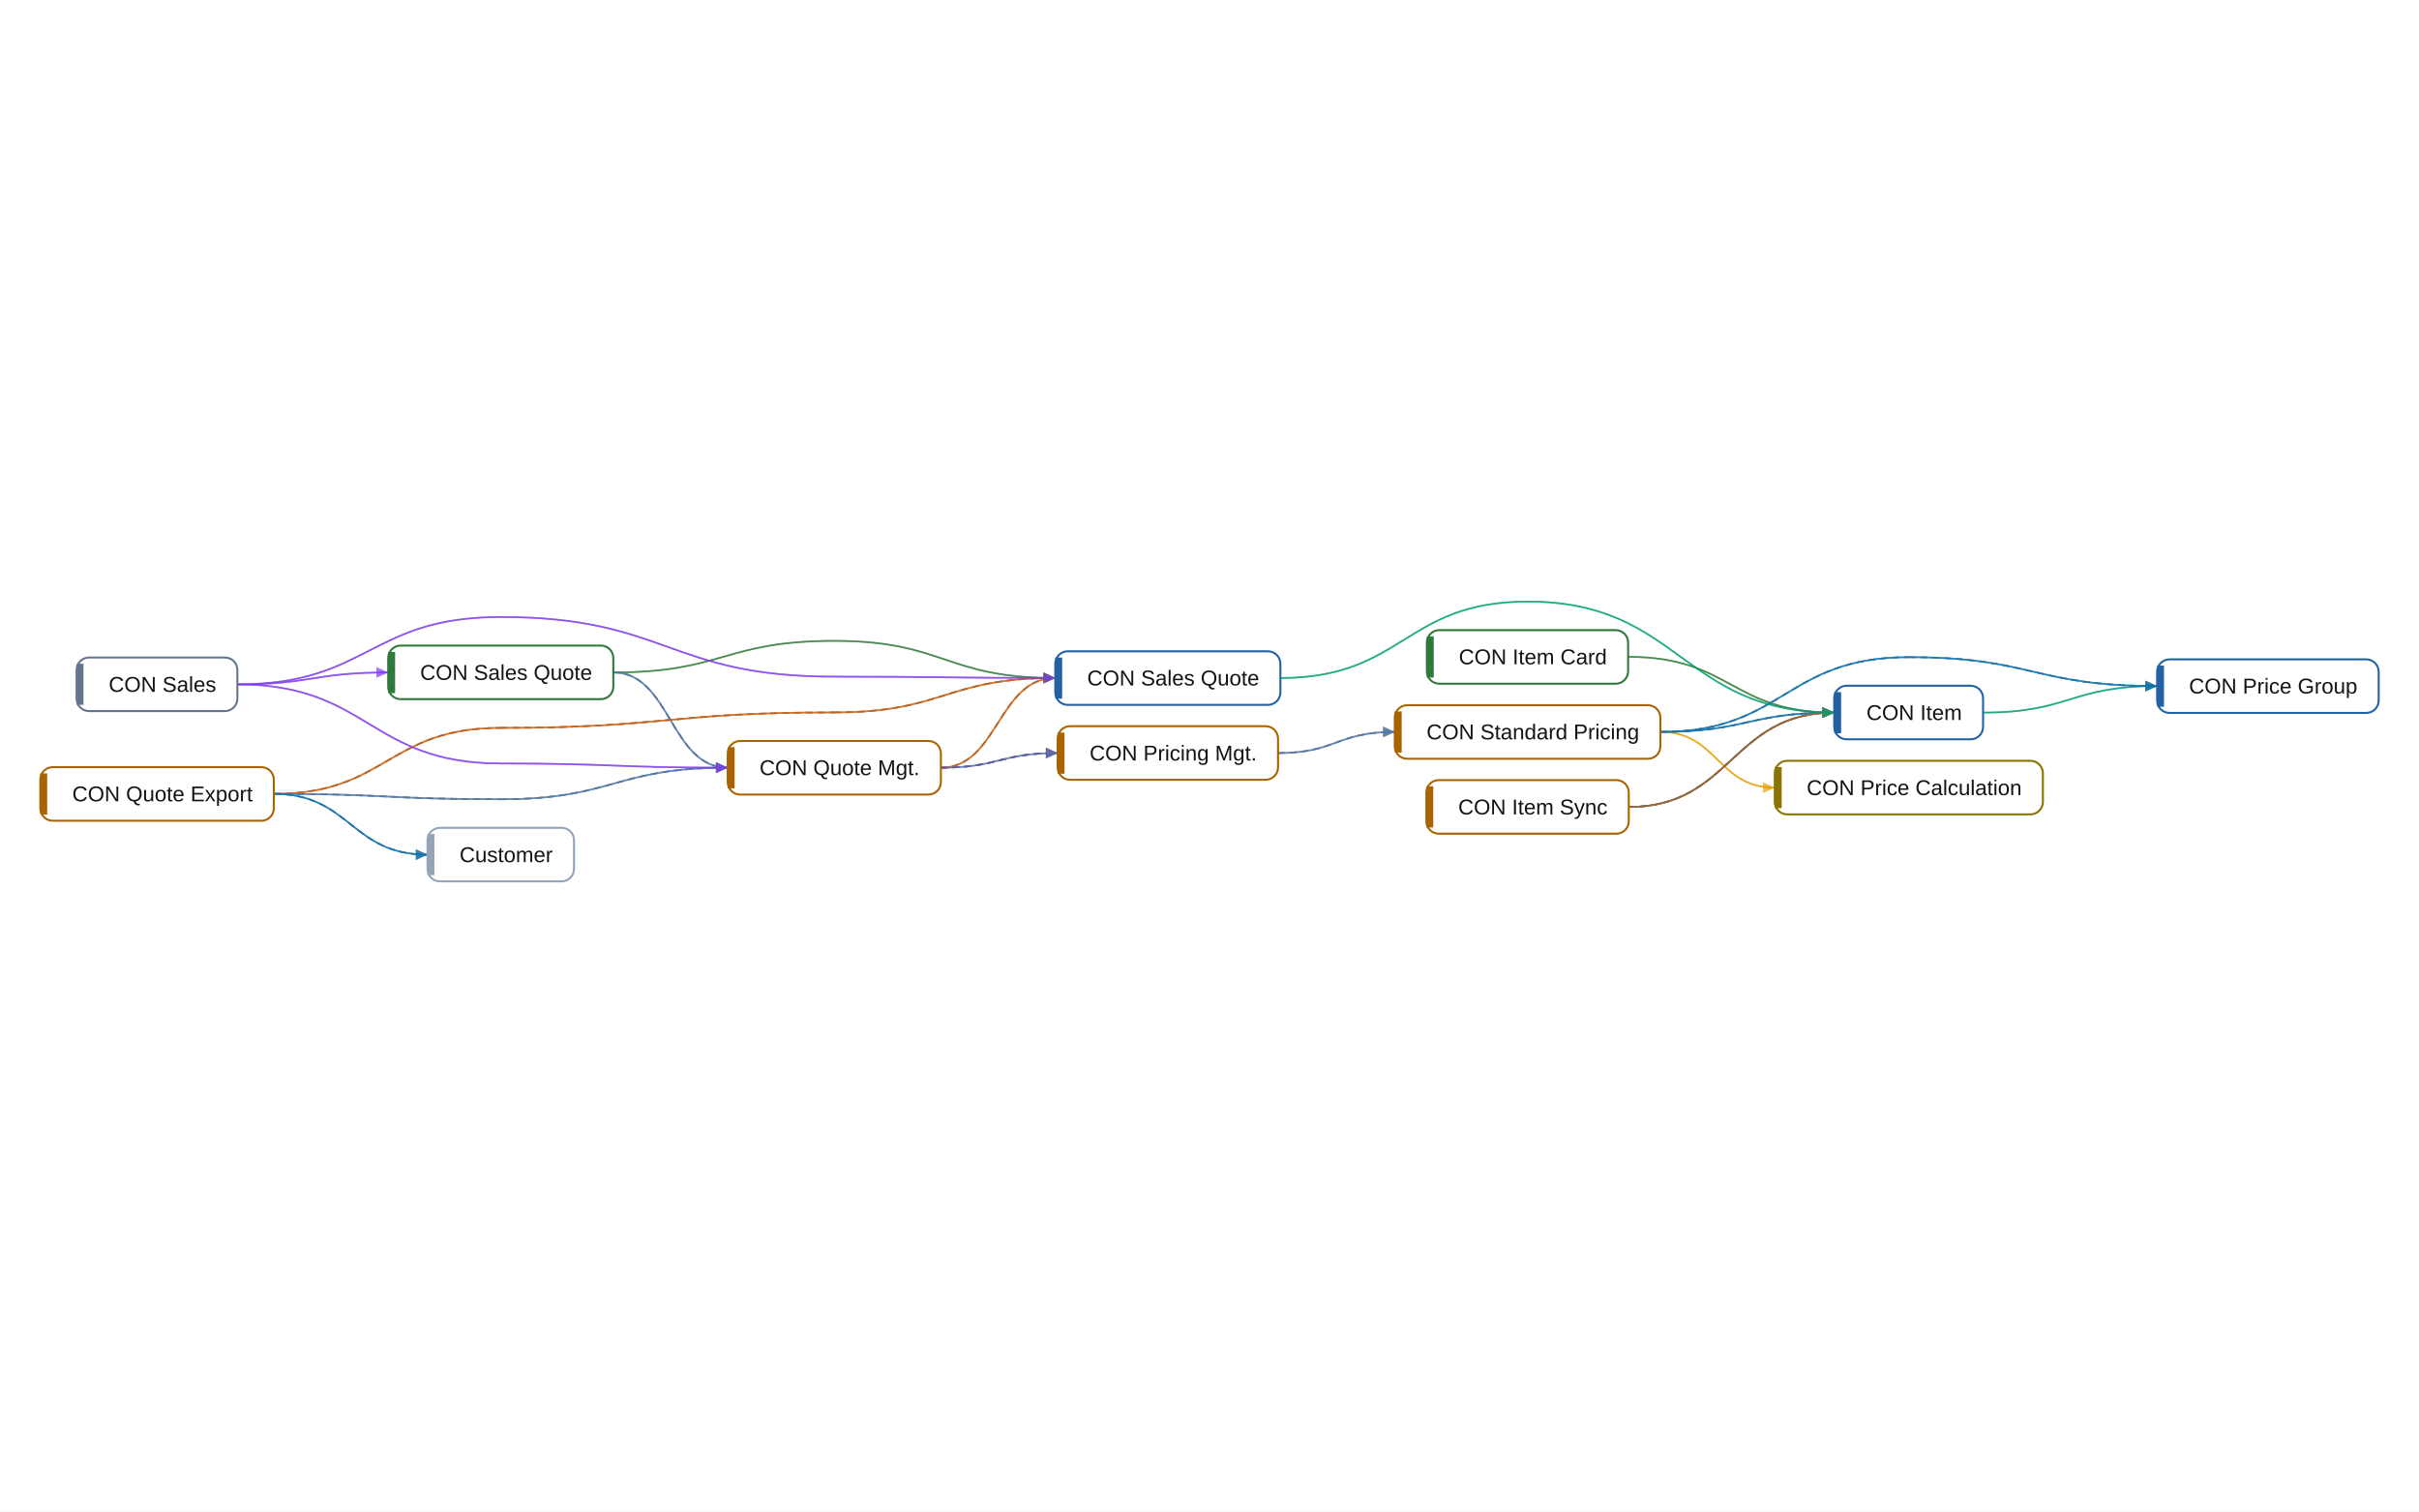
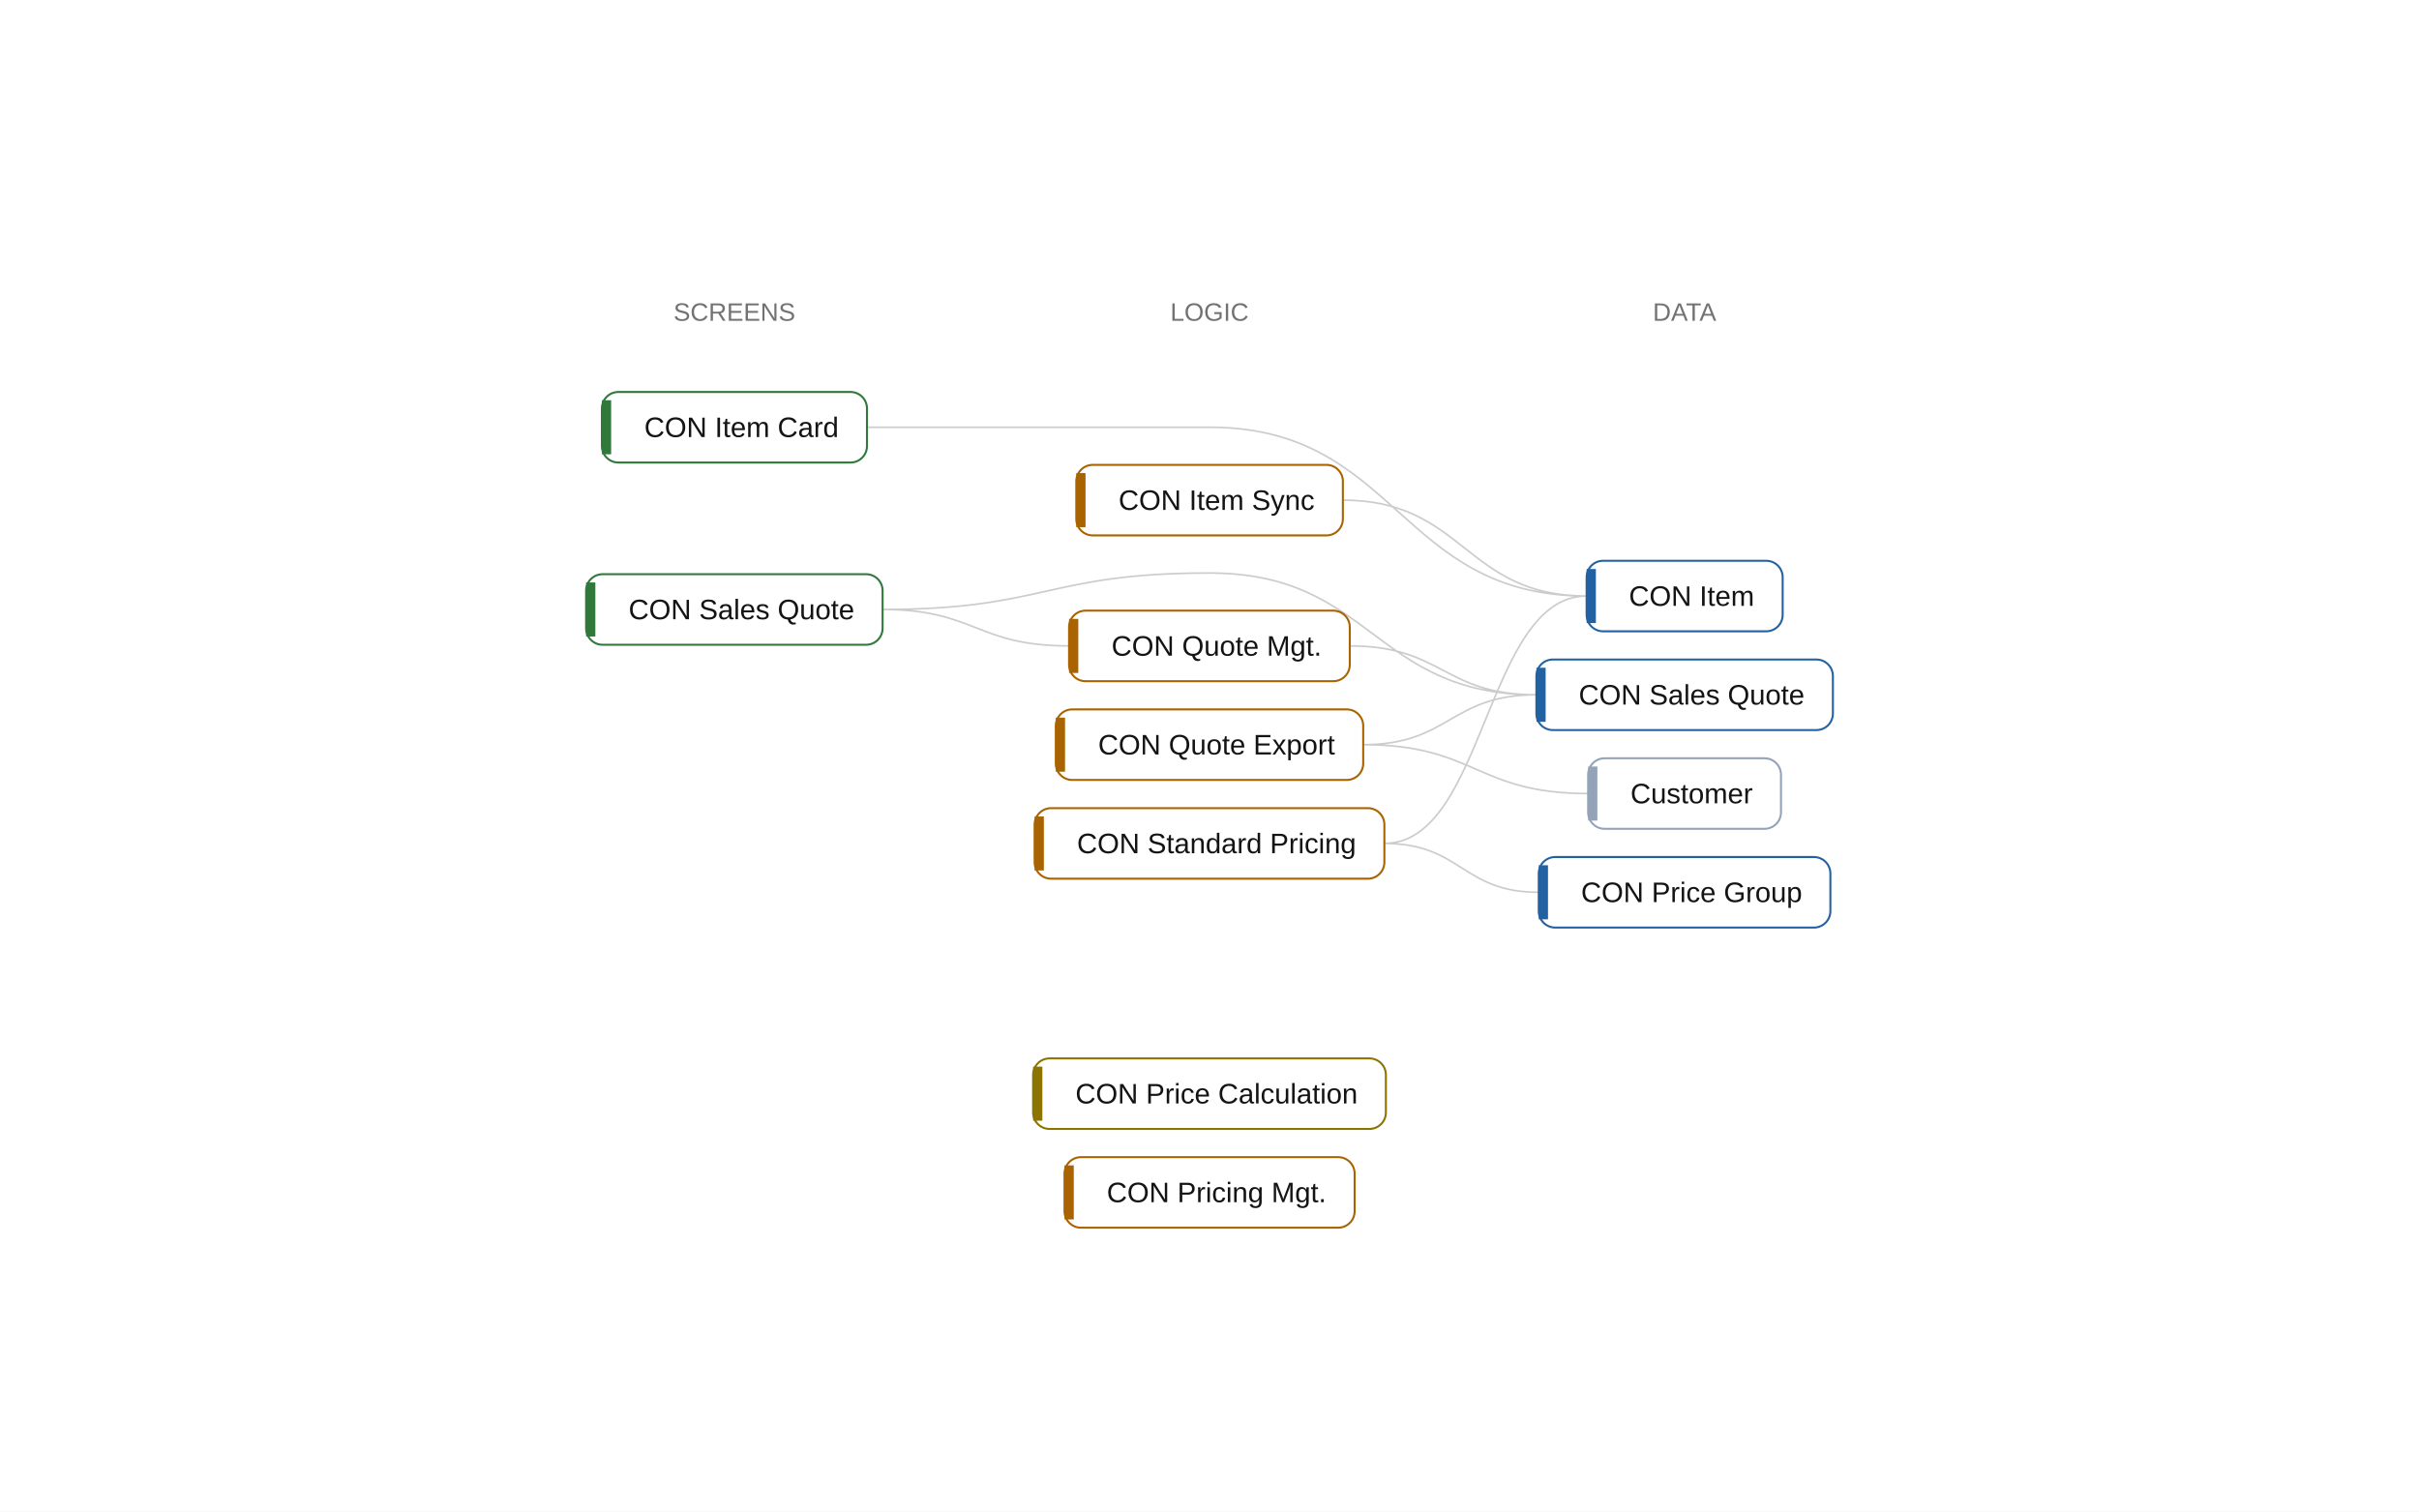
- <svg xmlns="http://www.w3.org/2000/svg" viewBox="0 0 1440 900" width="1440" height="900" role="img" aria-label="System">
+ <svg xmlns="http://www.w3.org/2000/svg" viewBox="0 0 1440 900" width="1440" height="900" role="img" aria-label="Overview">
  <rect width="1440" height="900" fill="#ffffff" />
-   <path d="M1180.6 424.3C1232.3 424.3 1232.3 408.5 1284.1 408.5M762.2 403.7C835.8 403.7 835.8 358.2 909.4 358.2M909.4 358.2C1000.7 358.2 1000.7 424.3 1091.9 424.3" fill="none" stroke="#009E73" stroke-opacity="0.55" stroke-width="1" />
-   <path d="M969.3 391.1C1030.6 391.1 1030.6 424.3 1091.9 424.3M365.1 400.4C430.9 400.4 430.9 381.6 496.6 381.6M496.6 381.6C562.4 381.6 562.4 403.7 628.2 403.7" fill="none" stroke="#31783B" stroke-opacity="0.55" stroke-width="1" />
-   <path d="M988.4 435.8C1022.5 435.8 1022.5 469 1056.5 469" fill="none" stroke="#E69F00" stroke-opacity="0.55" stroke-width="1" />
-   <path d="M988.4 435.8C1040.2 435.8 1040.2 424.3 1091.9 424.3M988.4 435.8C1062.3 435.8 1062.3 391.3 1136.3 391.3M1136.3 391.3C1210.2 391.3 1210.2 408.5 1284.1 408.5M760.8 448.4C795.5 448.4 795.5 435.8 830.3 435.8M163 472.7C230.5 472.7 230.5 433.4 298.1 433.4M298.1 433.4C397.4 433.4 397.4 424.2 496.6 424.2M496.6 424.2C562.4 424.2 562.4 403.7 628.2 403.7M163 472.7C230.5 472.7 230.5 475.9 298.1 475.9M298.1 475.9C365.6 475.9 365.6 457.1 433.2 457.1M163 472.7C208.7 472.7 208.7 508.9 254.5 508.9M969.6 480.5C1030.8 480.5 1030.8 424.3 1091.9 424.3M560.1 457.1C594.1 457.1 594.1 403.7 628.2 403.7M560.1 457.1C594.9 457.1 594.9 448.4 629.6 448.4M365.1 400.4C399.1 400.4 399.1 457.1 433.2 457.1" fill="none" stroke="#6B7280" stroke-opacity="0.55" stroke-width="1" stroke-dasharray="4 3" />
-   <path d="M988.4 435.8C1040.2 435.8 1040.2 424.3 1091.9 424.3M988.4 435.8C1062.3 435.8 1062.3 391.3 1136.3 391.3M1136.3 391.3C1210.2 391.3 1210.2 408.5 1284.1 408.5M163 472.7C208.7 472.7 208.7 508.9 254.5 508.9M969.6 480.5C1030.8 480.5 1030.8 424.3 1091.9 424.3" fill="none" stroke="#0072B2" stroke-opacity="0.55" stroke-width="1" />
-   <path d="M760.8 448.4C795.5 448.4 795.5 435.8 830.3 435.8M163 472.7C230.5 472.7 230.5 475.9 298.1 475.9M298.1 475.9C365.6 475.9 365.6 457.1 433.2 457.1M560.1 457.1C594.9 457.1 594.9 448.4 629.6 448.4M365.1 400.4C399.1 400.4 399.1 457.1 433.2 457.1" fill="none" stroke="#4C78A8" stroke-opacity="0.55" stroke-width="1" />
-   <path d="M163 472.7C230.5 472.7 230.5 433.4 298.1 433.4M298.1 433.4C397.4 433.4 397.4 424.2 496.6 424.2M496.6 424.2C562.4 424.2 562.4 403.7 628.2 403.7M969.6 480.5C1030.8 480.5 1030.8 424.3 1091.9 424.3M560.1 457.1C594.1 457.1 594.1 403.7 628.2 403.7" fill="none" stroke="#D55E00" stroke-opacity="0.55" stroke-width="1" />
-   <path d="M560.1 457.1C594.9 457.1 594.9 448.4 629.6 448.4" fill="none" stroke="#A21CAF" stroke-opacity="0.55" stroke-width="1" stroke-dasharray="4 3" />
-   <path d="M141.4 407.5C219.7 407.5 219.7 367.4 298.1 367.4M298.1 367.4C397.4 367.4 397.4 402.9 496.6 402.9M496.6 402.9C562.4 402.9 562.4 403.7 628.2 403.7M141.4 407.5C219.7 407.5 219.7 454.6 298.1 454.6M298.1 454.6C365.6 454.6 365.6 457.1 433.2 457.1M141.4 407.5C186.2 407.5 186.2 400.4 231.1 400.4" fill="none" stroke="#7C3AED" stroke-opacity="0.55" stroke-width="1" />
-   <path d="M1180.6 424.3C1232.3 424.3 1232.3 408.5 1284.1 408.5" fill="none" stroke="#009E73" stroke-opacity="0.7" stroke-width="1" />
-   <path d="M1284.1 408.5L1277.1 411.7L1277.1 405.3Z" fill="#009E73" fill-opacity="0.7" />
-   <path d="M969.3 391.1C1030.6 391.1 1030.6 424.3 1091.9 424.3" fill="none" stroke="#31783B" stroke-opacity="0.7" stroke-width="1" />
-   <path d="M1091.9 424.3L1084.9 427.5L1084.9 421.1Z" fill="#31783B" fill-opacity="0.7" />
-   <path d="M988.4 435.8C1022.5 435.8 1022.5 469 1056.5 469" fill="none" stroke="#E69F00" stroke-opacity="0.7" stroke-width="1" />
-   <path d="M1056.5 469L1049.5 472.2L1049.5 465.8Z" fill="#E69F00" fill-opacity="0.7" />
-   <path d="M988.4 435.8C1040.2 435.8 1040.2 424.3 1091.9 424.3" fill="none" stroke="#6B7280" stroke-opacity="0.7" stroke-width="1" stroke-dasharray="4 3" />
-   <path d="M1091.9 424.3L1084.9 427.5L1084.9 421.1Z" fill="#6B7280" fill-opacity="0.7" />
-   <path d="M988.4 435.8C1040.2 435.8 1040.2 424.3 1091.9 424.3" fill="none" stroke="#0072B2" stroke-opacity="0.7" stroke-width="1" />
-   <path d="M1091.9 424.3L1084.9 427.5L1084.9 421.1Z" fill="#0072B2" fill-opacity="0.7" />
-   <path d="M988.4 435.8C1062.3 435.8 1062.3 391.3 1136.3 391.3M1136.3 391.3C1210.2 391.3 1210.2 408.5 1284.1 408.5" fill="none" stroke="#6B7280" stroke-opacity="0.7" stroke-width="1" stroke-dasharray="4 3" />
-   <path d="M1284.1 408.5L1277.1 411.7L1277.1 405.3Z" fill="#6B7280" fill-opacity="0.7" />
-   <path d="M988.4 435.8C1062.3 435.8 1062.3 391.3 1136.3 391.3M1136.3 391.3C1210.2 391.3 1210.2 408.5 1284.1 408.5" fill="none" stroke="#0072B2" stroke-opacity="0.7" stroke-width="1" />
-   <path d="M1284.1 408.5L1277.1 411.7L1277.1 405.3Z" fill="#0072B2" fill-opacity="0.7" />
-   <path d="M760.8 448.4C795.5 448.4 795.5 435.8 830.3 435.8" fill="none" stroke="#6B7280" stroke-opacity="0.7" stroke-width="1" stroke-dasharray="4 3" />
-   <path d="M830.3 435.8L823.3 439L823.3 432.6Z" fill="#6B7280" fill-opacity="0.7" />
-   <path d="M760.8 448.4C795.5 448.4 795.5 435.8 830.3 435.8" fill="none" stroke="#4C78A8" stroke-opacity="0.7" stroke-width="1" />
-   <path d="M830.3 435.8L823.3 439L823.3 432.6Z" fill="#4C78A8" fill-opacity="0.7" />
-   <path d="M163 472.7C230.5 472.7 230.5 433.4 298.1 433.4M298.1 433.4C397.4 433.4 397.4 424.2 496.6 424.2M496.6 424.2C562.4 424.2 562.4 403.7 628.2 403.7" fill="none" stroke="#6B7280" stroke-opacity="0.7" stroke-width="1" stroke-dasharray="4 3" />
-   <path d="M628.2 403.7L621.2 406.9L621.2 400.5Z" fill="#6B7280" fill-opacity="0.7" />
-   <path d="M163 472.7C230.5 472.7 230.5 433.4 298.1 433.4M298.1 433.4C397.4 433.4 397.4 424.2 496.6 424.2M496.6 424.2C562.4 424.2 562.4 403.7 628.2 403.7" fill="none" stroke="#D55E00" stroke-opacity="0.7" stroke-width="1" />
-   <path d="M628.2 403.7L621.2 406.9L621.2 400.5Z" fill="#D55E00" fill-opacity="0.7" />
-   <path d="M163 472.7C230.5 472.7 230.5 475.9 298.1 475.9M298.1 475.9C365.6 475.9 365.6 457.1 433.2 457.1" fill="none" stroke="#6B7280" stroke-opacity="0.7" stroke-width="1" stroke-dasharray="4 3" />
-   <path d="M433.2 457.1L426.2 460.3L426.2 453.9Z" fill="#6B7280" fill-opacity="0.7" />
-   <path d="M163 472.7C230.5 472.7 230.5 475.9 298.1 475.9M298.1 475.9C365.6 475.9 365.6 457.1 433.2 457.1" fill="none" stroke="#4C78A8" stroke-opacity="0.7" stroke-width="1" />
-   <path d="M433.2 457.1L426.2 460.3L426.2 453.9Z" fill="#4C78A8" fill-opacity="0.7" />
-   <path d="M163 472.7C208.7 472.7 208.7 508.9 254.5 508.9" fill="none" stroke="#6B7280" stroke-opacity="0.7" stroke-width="1" stroke-dasharray="4 3" />
-   <path d="M254.5 508.9L247.5 512.1L247.5 505.7Z" fill="#6B7280" fill-opacity="0.7" />
-   <path d="M163 472.7C208.7 472.7 208.7 508.9 254.5 508.9" fill="none" stroke="#0072B2" stroke-opacity="0.7" stroke-width="1" />
-   <path d="M254.5 508.9L247.5 512.1L247.5 505.7Z" fill="#0072B2" fill-opacity="0.7" />
-   <path d="M969.6 480.5C1030.8 480.5 1030.8 424.3 1091.9 424.3" fill="none" stroke="#6B7280" stroke-opacity="0.7" stroke-width="1" stroke-dasharray="4 3" />
-   <path d="M1091.9 424.3L1084.9 427.5L1084.9 421.1Z" fill="#6B7280" fill-opacity="0.7" />
-   <path d="M969.6 480.5C1030.8 480.5 1030.8 424.3 1091.9 424.3" fill="none" stroke="#0072B2" stroke-opacity="0.7" stroke-width="1" />
-   <path d="M1091.9 424.3L1084.9 427.5L1084.9 421.1Z" fill="#0072B2" fill-opacity="0.7" />
-   <path d="M969.6 480.5C1030.8 480.5 1030.8 424.3 1091.9 424.3" fill="none" stroke="#D55E00" stroke-opacity="0.7" stroke-width="1" />
-   <path d="M1091.9 424.3L1084.9 427.5L1084.9 421.1Z" fill="#D55E00" fill-opacity="0.7" />
-   <path d="M762.2 403.7C835.8 403.7 835.8 358.2 909.4 358.2M909.4 358.2C1000.7 358.2 1000.7 424.3 1091.9 424.3" fill="none" stroke="#009E73" stroke-opacity="0.7" stroke-width="1" />
-   <path d="M1091.9 424.3L1084.9 427.5L1084.9 421.1Z" fill="#009E73" fill-opacity="0.7" />
-   <path d="M560.1 457.1C594.1 457.1 594.1 403.7 628.2 403.7" fill="none" stroke="#6B7280" stroke-opacity="0.7" stroke-width="1" stroke-dasharray="4 3" />
-   <path d="M628.2 403.7L621.2 406.9L621.2 400.5Z" fill="#6B7280" fill-opacity="0.7" />
-   <path d="M560.1 457.1C594.1 457.1 594.1 403.7 628.2 403.7" fill="none" stroke="#D55E00" stroke-opacity="0.7" stroke-width="1" />
-   <path d="M628.2 403.7L621.2 406.9L621.2 400.5Z" fill="#D55E00" fill-opacity="0.7" />
-   <path d="M560.1 457.1C594.9 457.1 594.9 448.4 629.6 448.4" fill="none" stroke="#6B7280" stroke-opacity="0.7" stroke-width="1" stroke-dasharray="4 3" />
-   <path d="M629.6 448.4L622.6 451.6L622.6 445.2Z" fill="#6B7280" fill-opacity="0.7" />
-   <path d="M560.1 457.1C594.9 457.1 594.9 448.4 629.6 448.4" fill="none" stroke="#A21CAF" stroke-opacity="0.7" stroke-width="1" stroke-dasharray="4 3" />
-   <path d="M629.6 448.4L622.6 451.6L622.6 445.2Z" fill="#A21CAF" fill-opacity="0.7" />
-   <path d="M560.1 457.1C594.9 457.1 594.9 448.4 629.6 448.4" fill="none" stroke="#4C78A8" stroke-opacity="0.7" stroke-width="1" />
-   <path d="M629.6 448.4L622.6 451.6L622.6 445.2Z" fill="#4C78A8" fill-opacity="0.7" />
-   <path d="M365.1 400.4C430.9 400.4 430.9 381.6 496.6 381.6M496.6 381.6C562.4 381.6 562.4 403.7 628.2 403.7" fill="none" stroke="#31783B" stroke-opacity="0.7" stroke-width="1" />
-   <path d="M628.2 403.7L621.2 406.9L621.2 400.5Z" fill="#31783B" fill-opacity="0.7" />
-   <path d="M365.1 400.4C399.1 400.4 399.1 457.1 433.2 457.1" fill="none" stroke="#6B7280" stroke-opacity="0.7" stroke-width="1" stroke-dasharray="4 3" />
-   <path d="M433.2 457.1L426.2 460.3L426.2 453.9Z" fill="#6B7280" fill-opacity="0.7" />
-   <path d="M365.1 400.4C399.1 400.4 399.1 457.1 433.2 457.1" fill="none" stroke="#4C78A8" stroke-opacity="0.7" stroke-width="1" />
-   <path d="M433.2 457.1L426.2 460.3L426.2 453.9Z" fill="#4C78A8" fill-opacity="0.7" />
-   <path d="M141.4 407.5C219.7 407.5 219.7 367.4 298.1 367.4M298.1 367.4C397.4 367.4 397.4 402.9 496.6 402.9M496.6 402.9C562.4 402.9 562.4 403.7 628.2 403.7" fill="none" stroke="#7C3AED" stroke-opacity="0.7" stroke-width="1" />
-   <path d="M628.2 403.7L621.2 406.9L621.2 400.5Z" fill="#7C3AED" fill-opacity="0.7" />
-   <path d="M141.4 407.5C219.7 407.5 219.7 454.6 298.1 454.6M298.1 454.6C365.6 454.6 365.6 457.1 433.2 457.1" fill="none" stroke="#7C3AED" stroke-opacity="0.7" stroke-width="1" />
-   <path d="M433.2 457.1L426.2 460.3L426.2 453.9Z" fill="#7C3AED" fill-opacity="0.7" />
-   <path d="M141.4 407.5C186.2 407.5 186.2 400.4 231.1 400.4" fill="none" stroke="#7C3AED" stroke-opacity="0.7" stroke-width="1" />
-   <path d="M231.1 400.4L224.1 403.6L224.1 397.2Z" fill="#7C3AED" fill-opacity="0.7" />
+   <path d="M516 254.4C618 254.4 618 254.4 720 254.4M720 254.4C832.3 254.4 832.3 354.9 944.5 354.9M824.1 502.2C884.3 502.2 884.3 354.9 944.5 354.9M824.1 502.2C870.1 502.2 870.1 531.3 916 531.3M811.5 443.4C863.1 443.4 863.1 413.7 914.6 413.7M811.5 443.4C878.5 443.4 878.5 472.5 945.4 472.5M799.3 297.8C871.9 297.8 871.9 354.9 944.5 354.9M803.6 384.6C859.1 384.6 859.1 413.7 914.6 413.7M525.4 362.9C622.7 362.9 622.7 341.2 720 341.2M720 341.2C817.3 341.2 817.3 413.7 914.6 413.7M525.4 362.9C580.9 362.9 580.9 384.6 636.4 384.6" fill="none" stroke="#6b6b6b" stroke-opacity="0.34" stroke-width="1" />
+   <text x="437.2" y="185.8" font-size="15" font-family="Liberation Sans, Arial, Helvetica, sans-serif" fill="#6b6b6b" fill-opacity="0.95" dominant-baseline="central" text-anchor="middle">SCREENS</text>
+   <text x="720" y="185.8" font-size="15" font-family="Liberation Sans, Arial, Helvetica, sans-serif" fill="#6b6b6b" fill-opacity="0.95" dominant-baseline="central" text-anchor="middle">LOGIC</text>
+   <text x="1002.8" y="185.8" font-size="15" font-family="Liberation Sans, Arial, Helvetica, sans-serif" fill="#6b6b6b" fill-opacity="0.95" dominant-baseline="central" text-anchor="middle">DATA</text>
  <g opacity="1">
-     <rect x="1091.9" y="408.3" width="88.6" height="31.9" rx="7.4" fill="#ffffff" stroke="#2362A2" stroke-width="1.2" />
-     <rect x="1091.9" y="412.1" width="4.1" height="24.5" fill="#2362A2" />
+     <rect x="944.5" y="333.9" width="116.7" height="42" rx="9.8" fill="#ffffff" stroke="#2362A2" stroke-width="1.2" />
+     <rect x="944.5" y="338.8" width="5.5" height="32.2" fill="#2362A2" />
  </g>
-   <text x="1139.5" y="424.3" font-size="12.8" font-family="Liberation Sans, Arial, Helvetica, sans-serif" fill="#141414" fill-opacity="1" dominant-baseline="central" text-anchor="middle">CON Item</text>
+   <text x="1007" y="354.9" font-size="16.8" font-family="Liberation Sans, Arial, Helvetica, sans-serif" fill="#141414" fill-opacity="1" dominant-baseline="central" text-anchor="middle">CON Item</text>
  <g opacity="1">
-     <rect x="1284.1" y="392.6" width="131.9" height="31.9" rx="7.4" fill="#ffffff" stroke="#2362A2" stroke-width="1.2" />
-     <rect x="1284.1" y="396.3" width="4.1" height="24.5" fill="#2362A2" />
+     <rect x="916" y="510.3" width="173.6" height="42" rx="9.8" fill="#ffffff" stroke="#2362A2" stroke-width="1.2" />
+     <rect x="916" y="515.2" width="5.5" height="32.2" fill="#2362A2" />
  </g>
-   <text x="1353.2" y="408.5" font-size="12.8" font-family="Liberation Sans, Arial, Helvetica, sans-serif" fill="#141414" fill-opacity="1" dominant-baseline="central" text-anchor="middle">CON Price Group</text>
+   <text x="1007" y="531.3" font-size="16.8" font-family="Liberation Sans, Arial, Helvetica, sans-serif" fill="#141414" fill-opacity="1" dominant-baseline="central" text-anchor="middle">CON Price Group</text>
  <g opacity="1">
-     <rect x="849.4" y="375.2" width="119.8" height="31.9" rx="7.4" fill="#ffffff" stroke="#31783B" stroke-width="1.2" />
-     <rect x="849.4" y="378.9" width="4.1" height="24.5" fill="#31783B" />
+     <rect x="358.3" y="233.4" width="157.8" height="42" rx="9.8" fill="#ffffff" stroke="#31783B" stroke-width="1.2" />
+     <rect x="358.3" y="238.3" width="5.5" height="32.2" fill="#31783B" />
  </g>
-   <text x="912.5" y="391.1" font-size="12.8" font-family="Liberation Sans, Arial, Helvetica, sans-serif" fill="#141414" fill-opacity="1" dominant-baseline="central" text-anchor="middle">CON Item Card</text>
+   <text x="441.4" y="254.4" font-size="16.8" font-family="Liberation Sans, Arial, Helvetica, sans-serif" fill="#141414" fill-opacity="1" dominant-baseline="central" text-anchor="middle">CON Item Card</text>
  <g opacity="1">
-     <rect x="1056.5" y="453" width="159.6" height="31.9" rx="7.4" fill="#ffffff" stroke="#8B7400" stroke-width="1.2" />
-     <rect x="1056.5" y="456.7" width="4.1" height="24.5" fill="#8B7400" />
+     <rect x="615" y="630.2" width="210" height="42" rx="9.8" fill="#ffffff" stroke="#8B7400" stroke-width="1.2" />
+     <rect x="615" y="635.1" width="5.5" height="32.2" fill="#8B7400" />
  </g>
-   <text x="1139.5" y="469" font-size="12.8" font-family="Liberation Sans, Arial, Helvetica, sans-serif" fill="#141414" fill-opacity="1" dominant-baseline="central" text-anchor="middle">CON Price Calculation</text>
+   <text x="724.2" y="651.2" font-size="16.8" font-family="Liberation Sans, Arial, Helvetica, sans-serif" fill="#141414" fill-opacity="1" dominant-baseline="central" text-anchor="middle">CON Price Calculation</text>
  <g opacity="1">
-     <rect x="830.3" y="419.9" width="158.1" height="31.9" rx="7.4" fill="#ffffff" stroke="#A96300" stroke-width="1.2" />
-     <rect x="830.3" y="423.6" width="4.1" height="24.5" fill="#A96300" />
+     <rect x="615.9" y="481.2" width="208.2" height="42" rx="9.8" fill="#ffffff" stroke="#A96300" stroke-width="1.2" />
+     <rect x="615.9" y="486.1" width="5.5" height="32.2" fill="#A96300" />
  </g>
-   <text x="912.5" y="435.8" font-size="12.8" font-family="Liberation Sans, Arial, Helvetica, sans-serif" fill="#141414" fill-opacity="1" dominant-baseline="central" text-anchor="middle">CON Standard Pricing</text>
+   <text x="724.2" y="502.2" font-size="16.8" font-family="Liberation Sans, Arial, Helvetica, sans-serif" fill="#141414" fill-opacity="1" dominant-baseline="central" text-anchor="middle">CON Standard Pricing</text>
  <g opacity="1">
-     <rect x="629.6" y="432.4" width="131.2" height="31.9" rx="7.4" fill="#ffffff" stroke="#A96300" stroke-width="1.2" />
-     <rect x="629.6" y="436.2" width="4.1" height="24.5" fill="#A96300" />
+     <rect x="633.7" y="689" width="172.7" height="42" rx="9.8" fill="#ffffff" stroke="#A96300" stroke-width="1.2" />
+     <rect x="633.7" y="693.9" width="5.5" height="32.2" fill="#A96300" />
  </g>
-   <text x="698.4" y="448.4" font-size="12.8" font-family="Liberation Sans, Arial, Helvetica, sans-serif" fill="#141414" fill-opacity="1" dominant-baseline="central" text-anchor="middle">CON Pricing Mgt.</text>
+   <text x="724.2" y="710" font-size="16.8" font-family="Liberation Sans, Arial, Helvetica, sans-serif" fill="#141414" fill-opacity="1" dominant-baseline="central" text-anchor="middle">CON Pricing Mgt.</text>
  <g opacity="1">
-     <rect x="24" y="456.8" width="139" height="31.9" rx="7.4" fill="#ffffff" stroke="#A96300" stroke-width="1.2" />
-     <rect x="24" y="460.5" width="4.1" height="24.5" fill="#A96300" />
+     <rect x="628.5" y="422.4" width="183" height="42" rx="9.8" fill="#ffffff" stroke="#A96300" stroke-width="1.2" />
+     <rect x="628.5" y="427.3" width="5.5" height="32.2" fill="#A96300" />
  </g>
-   <text x="96.7" y="472.7" font-size="12.8" font-family="Liberation Sans, Arial, Helvetica, sans-serif" fill="#141414" fill-opacity="1" dominant-baseline="central" text-anchor="middle">CON Quote Export</text>
+   <text x="724.2" y="443.4" font-size="16.8" font-family="Liberation Sans, Arial, Helvetica, sans-serif" fill="#141414" fill-opacity="1" dominant-baseline="central" text-anchor="middle">CON Quote Export</text>
  <g opacity="1">
-     <rect x="849.1" y="464.5" width="120.5" height="31.9" rx="7.4" fill="#ffffff" stroke="#A96300" stroke-width="1.2" />
-     <rect x="849.1" y="468.2" width="4.1" height="24.5" fill="#A96300" />
+     <rect x="640.7" y="276.8" width="158.7" height="42" rx="9.8" fill="#ffffff" stroke="#A96300" stroke-width="1.2" />
+     <rect x="640.7" y="281.7" width="5.5" height="32.2" fill="#A96300" />
  </g>
-   <text x="912.5" y="480.5" font-size="12.8" font-family="Liberation Sans, Arial, Helvetica, sans-serif" fill="#141414" fill-opacity="1" dominant-baseline="central" text-anchor="middle">CON Item Sync</text>
+   <text x="724.2" y="297.8" font-size="16.8" font-family="Liberation Sans, Arial, Helvetica, sans-serif" fill="#141414" fill-opacity="1" dominant-baseline="central" text-anchor="middle">CON Item Sync</text>
  <g opacity="1">
-     <rect x="628.2" y="387.8" width="134" height="31.9" rx="7.4" fill="#ffffff" stroke="#2362A2" stroke-width="1.2" />
-     <rect x="628.2" y="391.5" width="4.1" height="24.5" fill="#2362A2" />
+     <rect x="914.6" y="392.7" width="176.5" height="42" rx="9.8" fill="#ffffff" stroke="#2362A2" stroke-width="1.2" />
+     <rect x="914.6" y="397.6" width="5.5" height="32.2" fill="#2362A2" />
  </g>
-   <text x="698.4" y="403.7" font-size="12.8" font-family="Liberation Sans, Arial, Helvetica, sans-serif" fill="#141414" fill-opacity="1" dominant-baseline="central" text-anchor="middle">CON Sales Quote</text>
+   <text x="1007" y="413.7" font-size="16.8" font-family="Liberation Sans, Arial, Helvetica, sans-serif" fill="#141414" fill-opacity="1" dominant-baseline="central" text-anchor="middle">CON Sales Quote</text>
  <g opacity="1">
-     <rect x="433.2" y="441.2" width="126.9" height="31.9" rx="7.4" fill="#ffffff" stroke="#A96300" stroke-width="1.2" />
-     <rect x="433.2" y="444.9" width="4.1" height="24.5" fill="#A96300" />
+     <rect x="636.4" y="363.6" width="167.1" height="42" rx="9.8" fill="#ffffff" stroke="#A96300" stroke-width="1.2" />
+     <rect x="636.4" y="368.5" width="5.5" height="32.2" fill="#A96300" />
  </g>
-   <text x="499.8" y="457.1" font-size="12.8" font-family="Liberation Sans, Arial, Helvetica, sans-serif" fill="#141414" fill-opacity="1" dominant-baseline="central" text-anchor="middle">CON Quote Mgt.</text>
+   <text x="724.2" y="384.6" font-size="16.8" font-family="Liberation Sans, Arial, Helvetica, sans-serif" fill="#141414" fill-opacity="1" dominant-baseline="central" text-anchor="middle">CON Quote Mgt.</text>
  <g opacity="1">
-     <rect x="231.1" y="384.4" width="134" height="31.9" rx="7.4" fill="#ffffff" stroke="#31783B" stroke-width="1.2" />
-     <rect x="231.1" y="388.2" width="4.1" height="24.5" fill="#31783B" />
+     <rect x="348.9" y="341.9" width="176.5" height="42" rx="9.8" fill="#ffffff" stroke="#31783B" stroke-width="1.2" />
+     <rect x="348.9" y="346.8" width="5.5" height="32.2" fill="#31783B" />
  </g>
-   <text x="301.3" y="400.4" font-size="12.8" font-family="Liberation Sans, Arial, Helvetica, sans-serif" fill="#141414" fill-opacity="1" dominant-baseline="central" text-anchor="middle">CON Sales Quote</text>
+   <text x="441.4" y="362.9" font-size="16.8" font-family="Liberation Sans, Arial, Helvetica, sans-serif" fill="#141414" fill-opacity="1" dominant-baseline="central" text-anchor="middle">CON Sales Quote</text>
  <g opacity="1">
-     <rect x="45.6" y="391.5" width="95.7" height="31.9" rx="7.4" fill="#ffffff" stroke="#64748B" stroke-width="1.2" />
-     <rect x="45.6" y="395.2" width="4.1" height="24.5" fill="#64748B" />
+     <rect x="945.4" y="451.5" width="114.8" height="42" rx="9.8" fill="#ffffff" stroke="#94A3B8" stroke-width="1.2" />
+     <rect x="945.4" y="456.4" width="5.5" height="32.2" fill="#94A3B8" />
  </g>
-   <text x="96.7" y="407.5" font-size="12.8" font-family="Liberation Sans, Arial, Helvetica, sans-serif" fill="#141414" fill-opacity="1" dominant-baseline="central" text-anchor="middle">CON Sales</text>
-   <g opacity="1">
-     <rect x="254.5" y="492.9" width="87.2" height="31.9" rx="7.4" fill="#ffffff" stroke="#94A3B8" stroke-width="1.2" />
-     <rect x="254.5" y="496.6" width="4.1" height="24.5" fill="#94A3B8" />
-   </g>
-   <text x="301.3" y="508.9" font-size="12.8" font-family="Liberation Sans, Arial, Helvetica, sans-serif" fill="#141414" fill-opacity="1" dominant-baseline="central" text-anchor="middle">Customer</text>
+   <text x="1007" y="472.5" font-size="16.8" font-family="Liberation Sans, Arial, Helvetica, sans-serif" fill="#141414" fill-opacity="1" dominant-baseline="central" text-anchor="middle">Customer</text>
</svg>
